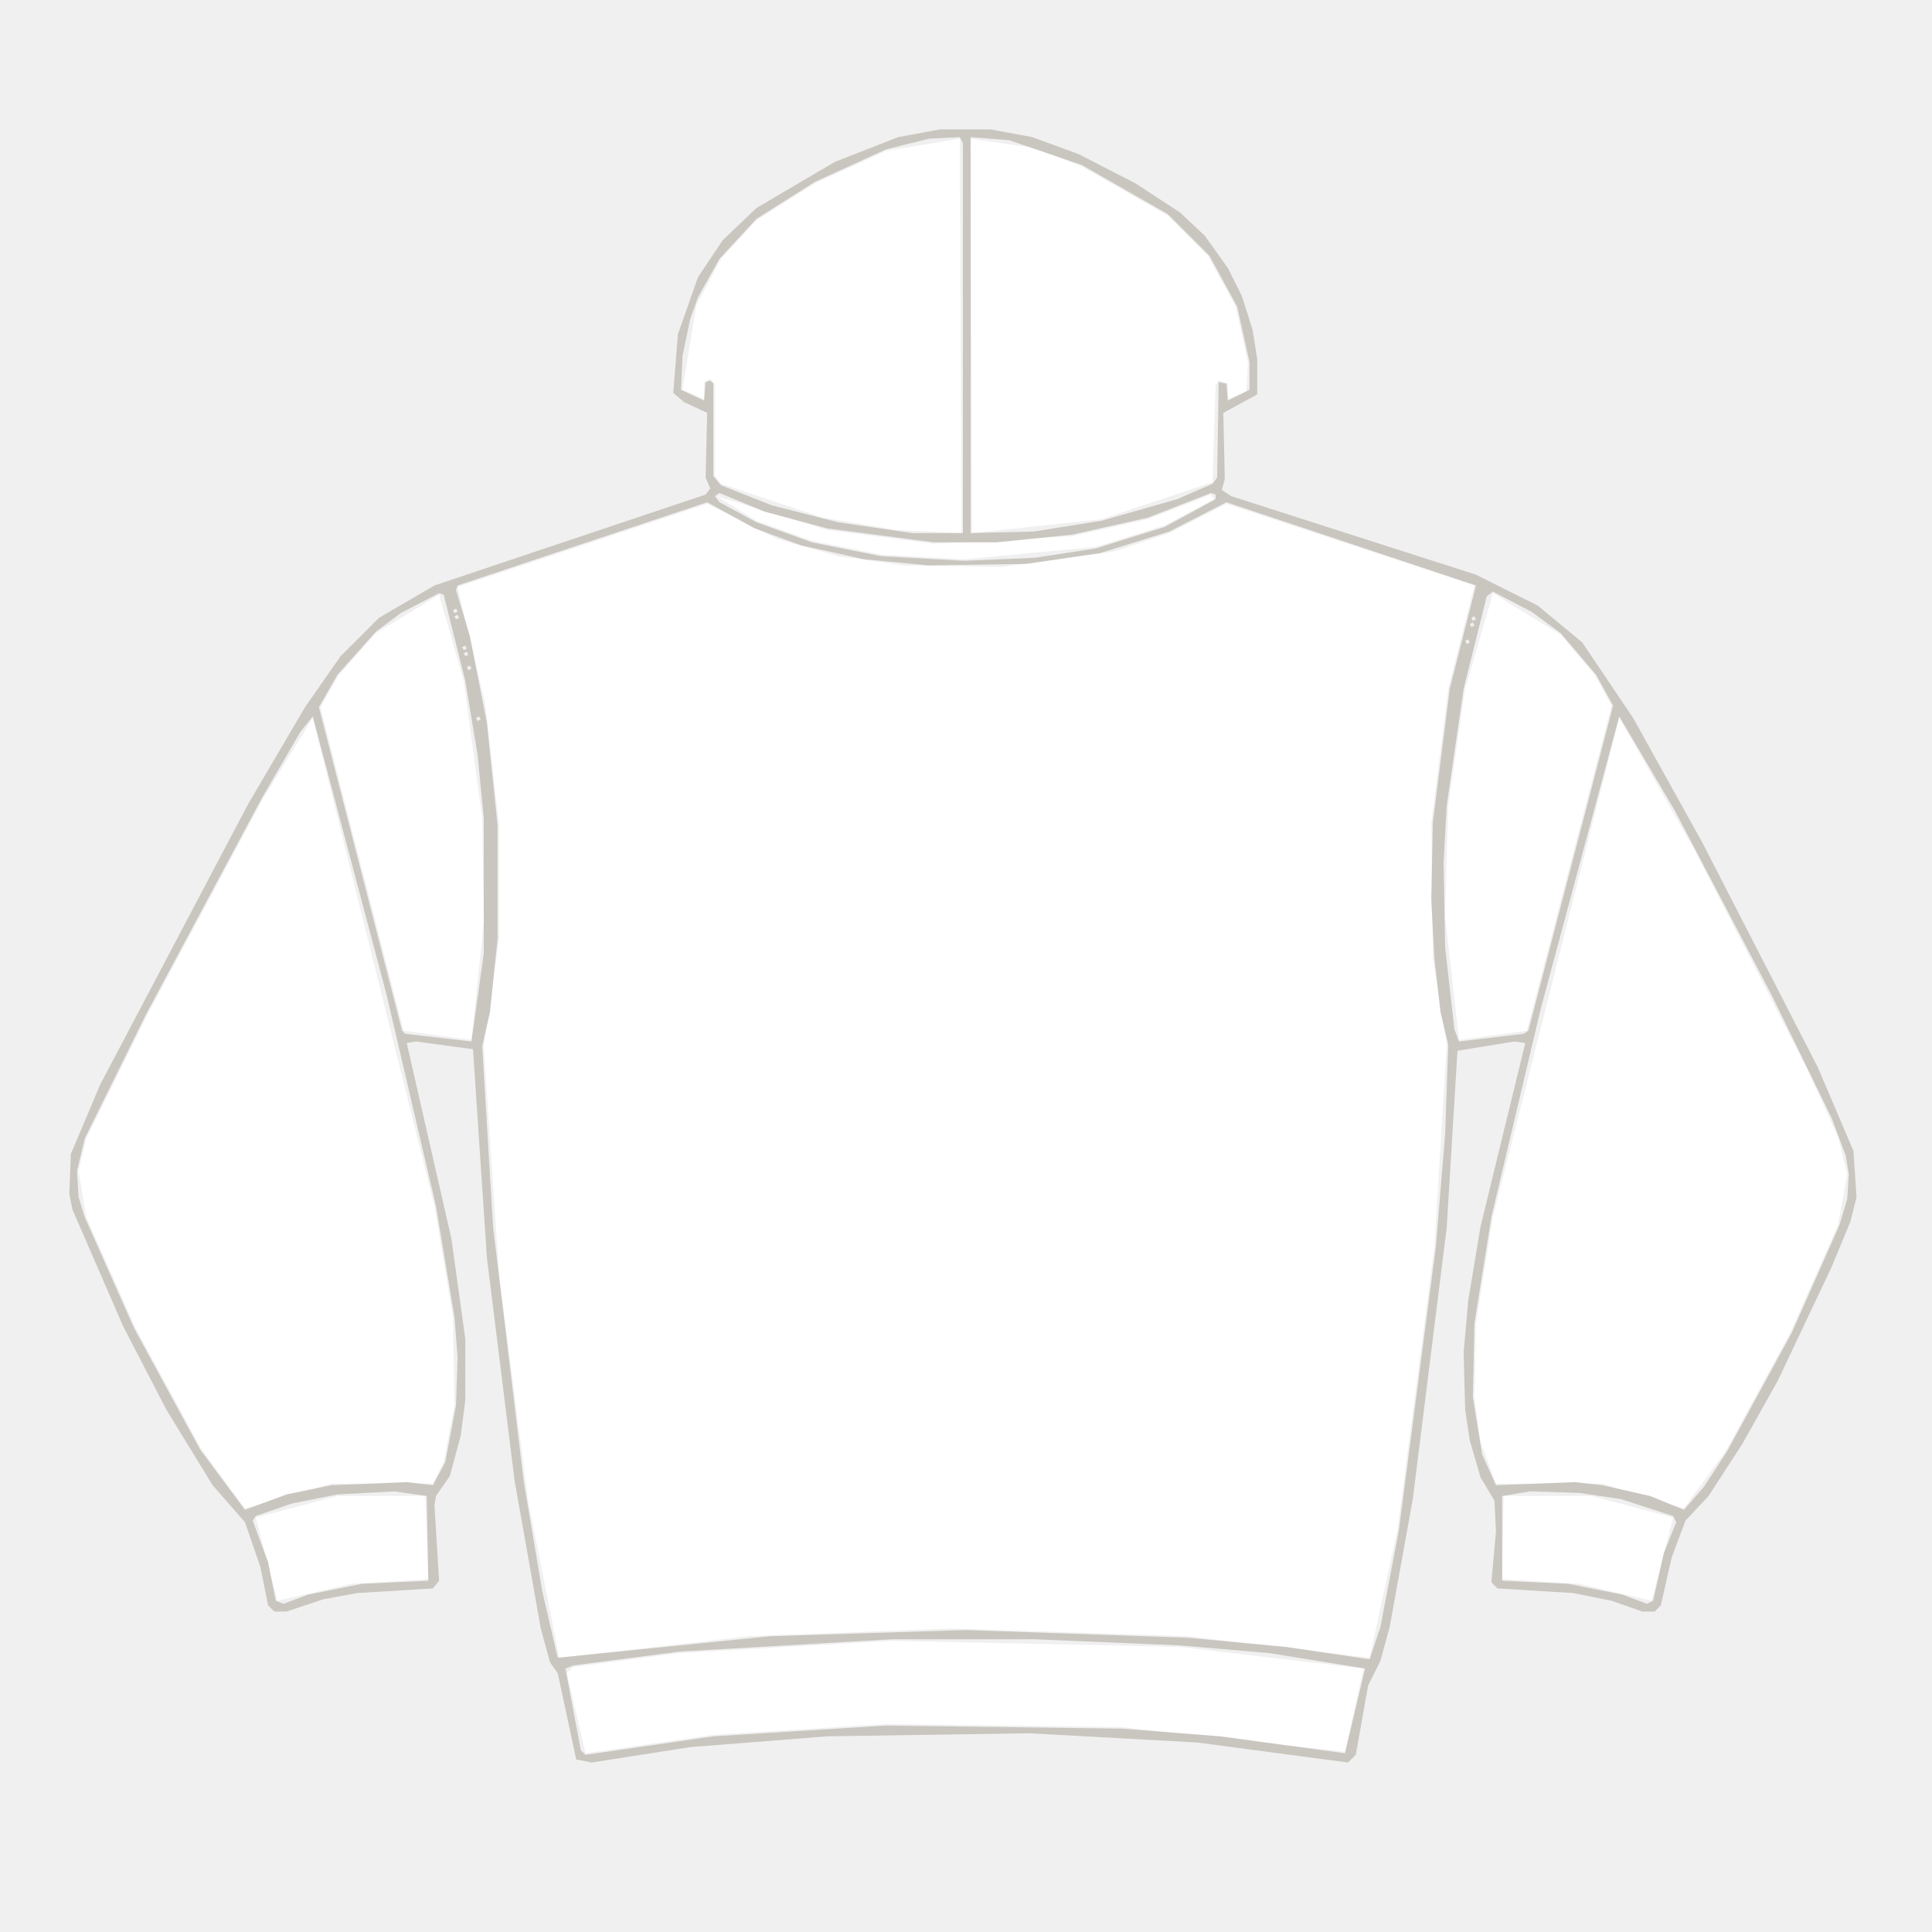
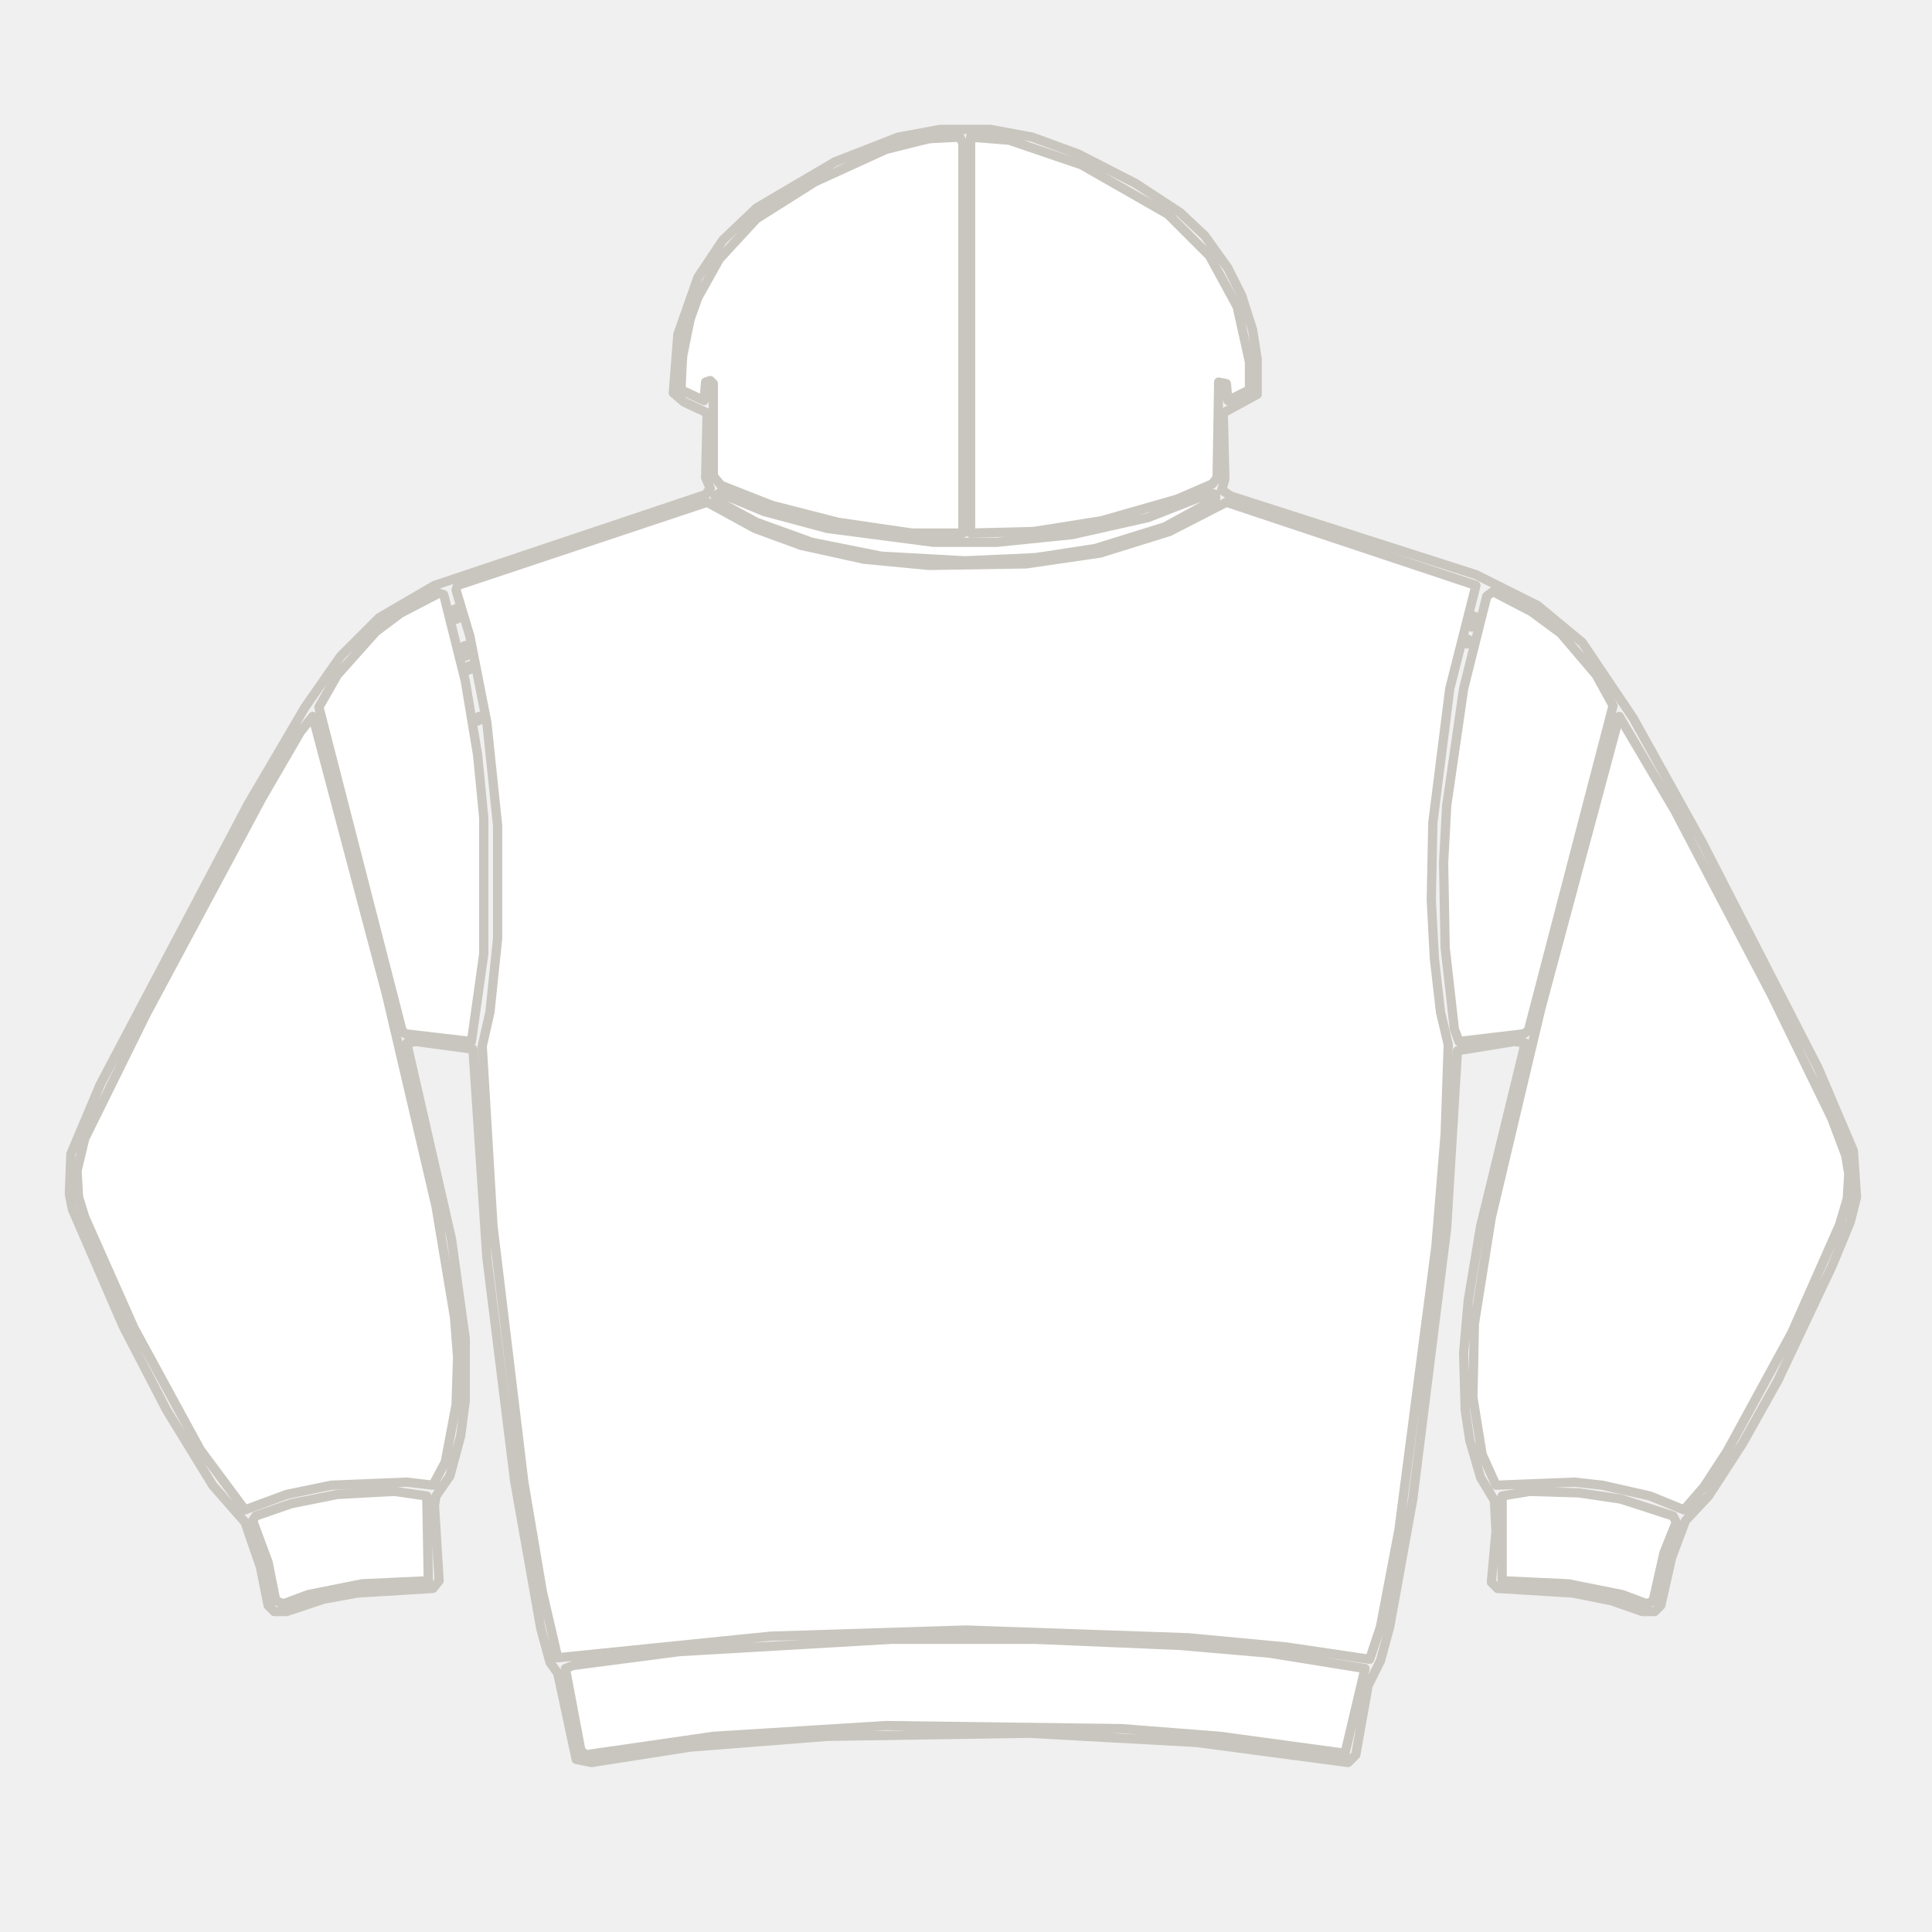
<svg xmlns="http://www.w3.org/2000/svg" viewBox="0 0 1254 1254">
  <g id="garment">
    <path class="shirt-body" d="M 368 1086 L 380 1138 L 463 1126 L 575 1119 L 728 1121 L 873 1137 L 885 1083 L 766 1069 L 579 1065 L 441 1073 L 372 1082 Z" fill="#ffffff" />
    <path class="shirt-body" d="M 976 971 L 975 1025 L 1025 1028 L 1072 1039 L 1086 985 L 1033 971 Z" fill="#ffffff" />
    <path class="shirt-body" d="M 276 971 L 219 971 L 166 985 L 180 1039 L 228 1028 L 278 1025 Z" fill="#ffffff" />
    <path class="shirt-body" d="M 1051 466 L 969 790 L 958 859 L 957 907 L 961 936 L 971 963 L 1040 963 L 1093 979 L 1120 942 L 1162 865 L 1193 795 L 1199 762 L 1193 738 L 1173 694 L 1100 552 Z" fill="#ffffff" />
    <path class="shirt-body" d="M 203 466 L 171 518 L 96 658 L 56 739 L 51 760 L 56 790 L 88 862 L 131 941 L 159 979 L 215 963 L 281 963 L 288 949 L 295 912 L 294 855 L 282 783 Z" fill="#ffffff" />
    <path class="shirt-body" d="M 285 386 L 244 411 L 220 438 L 208 459 L 262 669 L 306 675 L 314 599 L 313 531 L 301 442 Z" fill="#ffffff" />
    <path class="shirt-body" d="M 969 385 L 951 447 L 940 523 L 938 595 L 947 675 L 991 669 L 1046 458 L 1035 438 L 1013 412 Z" fill="#ffffff" />
    <path class="shirt-body" d="M 297 381 L 315 457 L 324 536 L 324 609 L 314 679 L 324 828 L 343 975 L 363 1076 L 486 1062 L 617 1057 L 771 1062 L 889 1076 L 907 993 L 931 809 L 939 678 L 930 622 L 929 534 L 940 447 L 957 380 L 796 327 L 759 346 L 723 358 L 650 368 L 587 367 L 544 361 L 505 350 L 459 327 Z" fill="#ffffff" />
    <path class="shirt-body" d="M 465 322 L 491 338 L 527 351 L 572 360 L 626 363 L 711 355 L 756 341 L 788 324 L 786 321 L 745 337 L 696 348 L 606 353 L 537 344 Z" fill="#ffffff" />
    <path class="shirt-body" d="M 630 90 L 631 346 L 715 337 L 787 313 L 789 250 L 791 247 L 797 249 L 797 259 L 809 254 L 810 235 L 802 199 L 784 166 L 758 140 L 702 108 L 671 96 Z" fill="#ffffff" />
    <path class="shirt-body" d="M 623 90 L 575 98 L 529 119 L 491 143 L 468 168 L 452 198 L 443 253 L 457 259 L 457 248 L 461 246 L 464 249 L 464 309 L 468 314 L 534 336 L 582 344 L 624 346 Z" fill="#ffffff" />
-     <path class="shirt-detail" d="M 583 89 L 542 105 L 491 135 L 469 156 L 453 180 L 440 217 L 437 255 L 444 261 L 459 268 L 458 310 L 461 317 L 458 321 L 282 380 L 246 401 L 221 426 L 198 459 L 161 522 L 65 704 L 46 749 L 45 775 L 47 785 L 80 861 L 108 915 L 138 964 L 159 988 L 169 1017 L 174 1042 L 178 1046 L 186 1046 L 210 1038 L 232 1034 L 281 1031 L 285 1026 L 282 977 L 283 971 L 292 958 L 299 932 L 302 909 L 302 869 L 293 804 L 264 677 L 270 676 L 307 681 L 316 816 L 334 961 L 351 1057 L 357 1079 L 362 1086 L 374 1142 L 384 1144 L 448 1134 L 537 1127 L 668 1125 L 777 1131 L 875 1144 L 880 1139 L 888 1094 L 896 1078 L 902 1056 L 917 973 L 939 797 L 946 682 L 983 676 L 990 677 L 961 796 L 953 844 L 950 878 L 951 915 L 954 935 L 961 959 L 970 974 L 971 994 L 968 1027 L 972 1031 L 1021 1034 L 1046 1039 L 1066 1046 L 1074 1046 L 1078 1042 L 1085 1011 L 1094 987 L 1109 971 L 1131 937 L 1154 896 L 1189 822 L 1201 793 L 1205 777 L 1203 747 L 1180 693 L 1105 547 L 1060 466 L 1027 417 L 998 393 L 958 373 L 799 322 L 793 318 L 795 311 L 794 268 L 816 256 L 816 233 L 813 214 L 806 192 L 797 174 L 782 153 L 766 138 L 737 119 L 700 100 L 670 89 L 643 84 L 610 84 Z M 367 1083 L 372 1081 L 441 1072 L 579 1064 L 672 1064 L 766 1068 L 824 1073 L 886 1083 L 873 1138 L 792 1127 L 728 1122 L 575 1120 L 463 1127 L 380 1139 L 377 1136 Z M 975 971 L 993 968 L 1025 969 L 1052 973 L 1086 984 L 1088 988 L 1080 1008 L 1073 1039 L 1069 1041 L 1053 1035 L 1018 1028 L 975 1026 Z M 277 971 L 278 1026 L 235 1028 L 200 1035 L 184 1041 L 179 1039 L 174 1014 L 164 987 L 166 984 L 189 976 L 219 970 L 256 968 Z M 1051 465 L 1087 526 L 1150 646 L 1189 726 L 1198 750 L 1200 762 L 1199 778 L 1194 795 L 1163 865 L 1121 942 L 1106 965 L 1093 980 L 1071 971 L 1040 964 L 1022 962 L 971 964 L 962 944 L 956 907 L 957 859 L 968 790 L 1000 655 Z M 309 466 L 311 465 L 312 467 L 310 468 Z M 203 465 L 251 646 L 283 783 L 295 855 L 297 881 L 296 912 L 289 949 L 281 964 L 264 962 L 215 964 L 186 970 L 159 980 L 130 941 L 87 862 L 55 790 L 51 777 L 50 760 L 55 739 L 95 658 L 170 518 L 195 475 Z M 303 433 L 305 432 L 306 434 L 304 435 Z M 301 424 L 303 423 L 304 425 L 302 426 Z M 300 420 L 302 419 L 303 421 L 301 422 Z M 951 416 L 953 415 L 954 417 L 952 418 Z M 954 405 L 956 404 L 957 406 L 955 407 Z M 955 401 L 957 400 L 958 402 L 956 403 Z M 295 400 L 297 399 L 298 401 L 296 402 Z M 294 396 L 296 395 L 297 397 L 295 398 Z M 285 385 L 288 386 L 302 442 L 310 490 L 314 531 L 314 619 L 306 676 L 263 671 L 261 669 L 207 459 L 219 438 L 244 410 L 260 398 Z M 969 384 L 994 397 L 1013 411 L 1036 438 L 1047 458 L 992 669 L 989 671 L 947 676 L 944 668 L 938 615 L 937 560 L 939 523 L 950 447 L 965 387 Z M 297 380 L 459 326 L 490 343 L 520 354 L 561 363 L 603 367 L 666 366 L 714 359 L 759 345 L 796 326 L 958 380 L 941 447 L 930 534 L 929 584 L 931 622 L 935 657 L 940 678 L 938 736 L 932 809 L 908 993 L 896 1056 L 889 1077 L 835 1069 L 771 1063 L 627 1058 L 500 1062 L 362 1076 L 352 1033 L 340 962 L 320 796 L 313 679 L 318 657 L 323 609 L 323 536 L 316 469 L 305 413 L 296 383 Z M 464 322 L 467 320 L 496 332 L 537 343 L 606 352 L 647 352 L 696 347 L 745 336 L 786 320 L 789 321 L 789 324 L 756 342 L 711 356 L 672 362 L 626 364 L 572 361 L 527 352 L 491 339 L 467 326 Z M 630 89 L 655 91 L 702 107 L 758 139 L 785 166 L 803 199 L 811 235 L 811 253 L 797 260 L 796 249 L 791 248 L 790 310 L 787 314 L 764 324 L 715 338 L 671 345 L 630 346 Z M 623 89 L 625 93 L 625 346 L 592 346 L 544 339 L 501 328 L 468 315 L 463 309 L 463 249 L 461 247 L 458 248 L 457 260 L 442 253 L 443 231 L 448 207 L 453 193 L 467 168 L 491 142 L 529 118 L 575 97 L 603 90 Z" fill="#c9c6bf" fill-rule="evenodd" />
+     <path class="shirt-outline" d="M 583 89 L 542 105 L 491 135 L 469 156 L 453 180 L 440 217 L 437 255 L 444 261 L 459 268 L 458 310 L 461 317 L 458 321 L 282 380 L 246 401 L 221 426 L 198 459 L 161 522 L 65 704 L 46 749 L 45 775 L 47 785 L 80 861 L 108 915 L 138 964 L 159 988 L 169 1017 L 174 1042 L 178 1046 L 186 1046 L 210 1038 L 232 1034 L 281 1031 L 285 1026 L 282 977 L 283 971 L 292 958 L 299 932 L 302 909 L 302 869 L 293 804 L 264 677 L 270 676 L 307 681 L 316 816 L 334 961 L 351 1057 L 357 1079 L 362 1086 L 374 1142 L 384 1144 L 448 1134 L 537 1127 L 668 1125 L 777 1131 L 875 1144 L 880 1139 L 888 1094 L 896 1078 L 902 1056 L 917 973 L 939 797 L 946 682 L 983 676 L 990 677 L 961 796 L 953 844 L 950 878 L 951 915 L 954 935 L 961 959 L 970 974 L 971 994 L 968 1027 L 972 1031 L 1021 1034 L 1046 1039 L 1066 1046 L 1074 1046 L 1078 1042 L 1085 1011 L 1094 987 L 1109 971 L 1131 937 L 1154 896 L 1189 822 L 1201 793 L 1205 777 L 1203 747 L 1180 693 L 1105 547 L 1060 466 L 1027 417 L 998 393 L 958 373 L 799 322 L 793 318 L 795 311 L 794 268 L 816 256 L 816 233 L 813 214 L 806 192 L 797 174 L 782 153 L 766 138 L 737 119 L 700 100 L 670 89 L 643 84 L 610 84 Z M 367 1083 L 372 1081 L 441 1072 L 579 1064 L 672 1064 L 766 1068 L 824 1073 L 886 1083 L 873 1138 L 792 1127 L 728 1122 L 575 1120 L 463 1127 L 380 1139 L 377 1136 Z M 975 971 L 993 968 L 1025 969 L 1052 973 L 1086 984 L 1088 988 L 1080 1008 L 1073 1039 L 1069 1041 L 1053 1035 L 1018 1028 L 975 1026 Z M 277 971 L 278 1026 L 235 1028 L 200 1035 L 184 1041 L 179 1039 L 174 1014 L 164 987 L 166 984 L 189 976 L 219 970 L 256 968 Z M 1051 465 L 1087 526 L 1150 646 L 1189 726 L 1198 750 L 1200 762 L 1199 778 L 1194 795 L 1163 865 L 1121 942 L 1106 965 L 1093 980 L 1071 971 L 1040 964 L 1022 962 L 971 964 L 962 944 L 956 907 L 957 859 L 968 790 L 1000 655 Z M 309 466 L 311 465 L 312 467 L 310 468 Z M 203 465 L 251 646 L 283 783 L 295 855 L 297 881 L 296 912 L 289 949 L 281 964 L 264 962 L 215 964 L 186 970 L 159 980 L 130 941 L 87 862 L 55 790 L 51 777 L 50 760 L 55 739 L 95 658 L 170 518 L 195 475 Z M 303 433 L 305 432 L 306 434 L 304 435 Z M 301 424 L 303 423 L 304 425 L 302 426 Z M 300 420 L 302 419 L 303 421 L 301 422 Z M 951 416 L 953 415 L 954 417 L 952 418 Z M 954 405 L 956 404 L 957 406 L 955 407 Z M 955 401 L 957 400 L 958 402 L 956 403 Z M 295 400 L 297 399 L 298 401 L 296 402 Z M 294 396 L 296 395 L 297 397 L 295 398 Z M 285 385 L 288 386 L 302 442 L 310 490 L 314 531 L 314 619 L 306 676 L 263 671 L 261 669 L 207 459 L 219 438 L 244 410 L 260 398 Z M 969 384 L 994 397 L 1013 411 L 1036 438 L 1047 458 L 992 669 L 989 671 L 947 676 L 944 668 L 938 615 L 937 560 L 939 523 L 950 447 L 965 387 Z M 297 380 L 459 326 L 490 343 L 520 354 L 561 363 L 603 367 L 666 366 L 714 359 L 759 345 L 796 326 L 958 380 L 941 447 L 930 534 L 929 584 L 931 622 L 935 657 L 940 678 L 938 736 L 932 809 L 908 993 L 896 1056 L 889 1077 L 835 1069 L 771 1063 L 627 1058 L 500 1062 L 362 1076 L 352 1033 L 340 962 L 320 796 L 313 679 L 318 657 L 323 609 L 323 536 L 316 469 L 305 413 L 296 383 Z M 464 322 L 467 320 L 496 332 L 537 343 L 606 352 L 647 352 L 696 347 L 745 336 L 786 320 L 789 321 L 789 324 L 756 342 L 711 356 L 672 362 L 626 364 L 572 361 L 527 352 L 491 339 L 467 326 Z M 630 89 L 655 91 L 702 107 L 758 139 L 785 166 L 803 199 L 811 235 L 811 253 L 797 260 L 796 249 L 791 248 L 790 310 L 787 314 L 764 324 L 715 338 L 671 345 L 630 346 Z M 623 89 L 625 93 L 625 346 L 592 346 L 544 339 L 501 328 L 468 315 L 463 309 L 463 249 L 461 247 L 458 248 L 457 260 L 442 253 L 443 231 L 448 207 L 453 193 L 467 168 L 491 142 L 529 118 L 575 97 L 603 90 Z" fill="none" stroke="#c9c6bf" stroke-width="6" stroke-linejoin="round" stroke-linecap="round" fill-rule="evenodd" />
  </g>
</svg>
